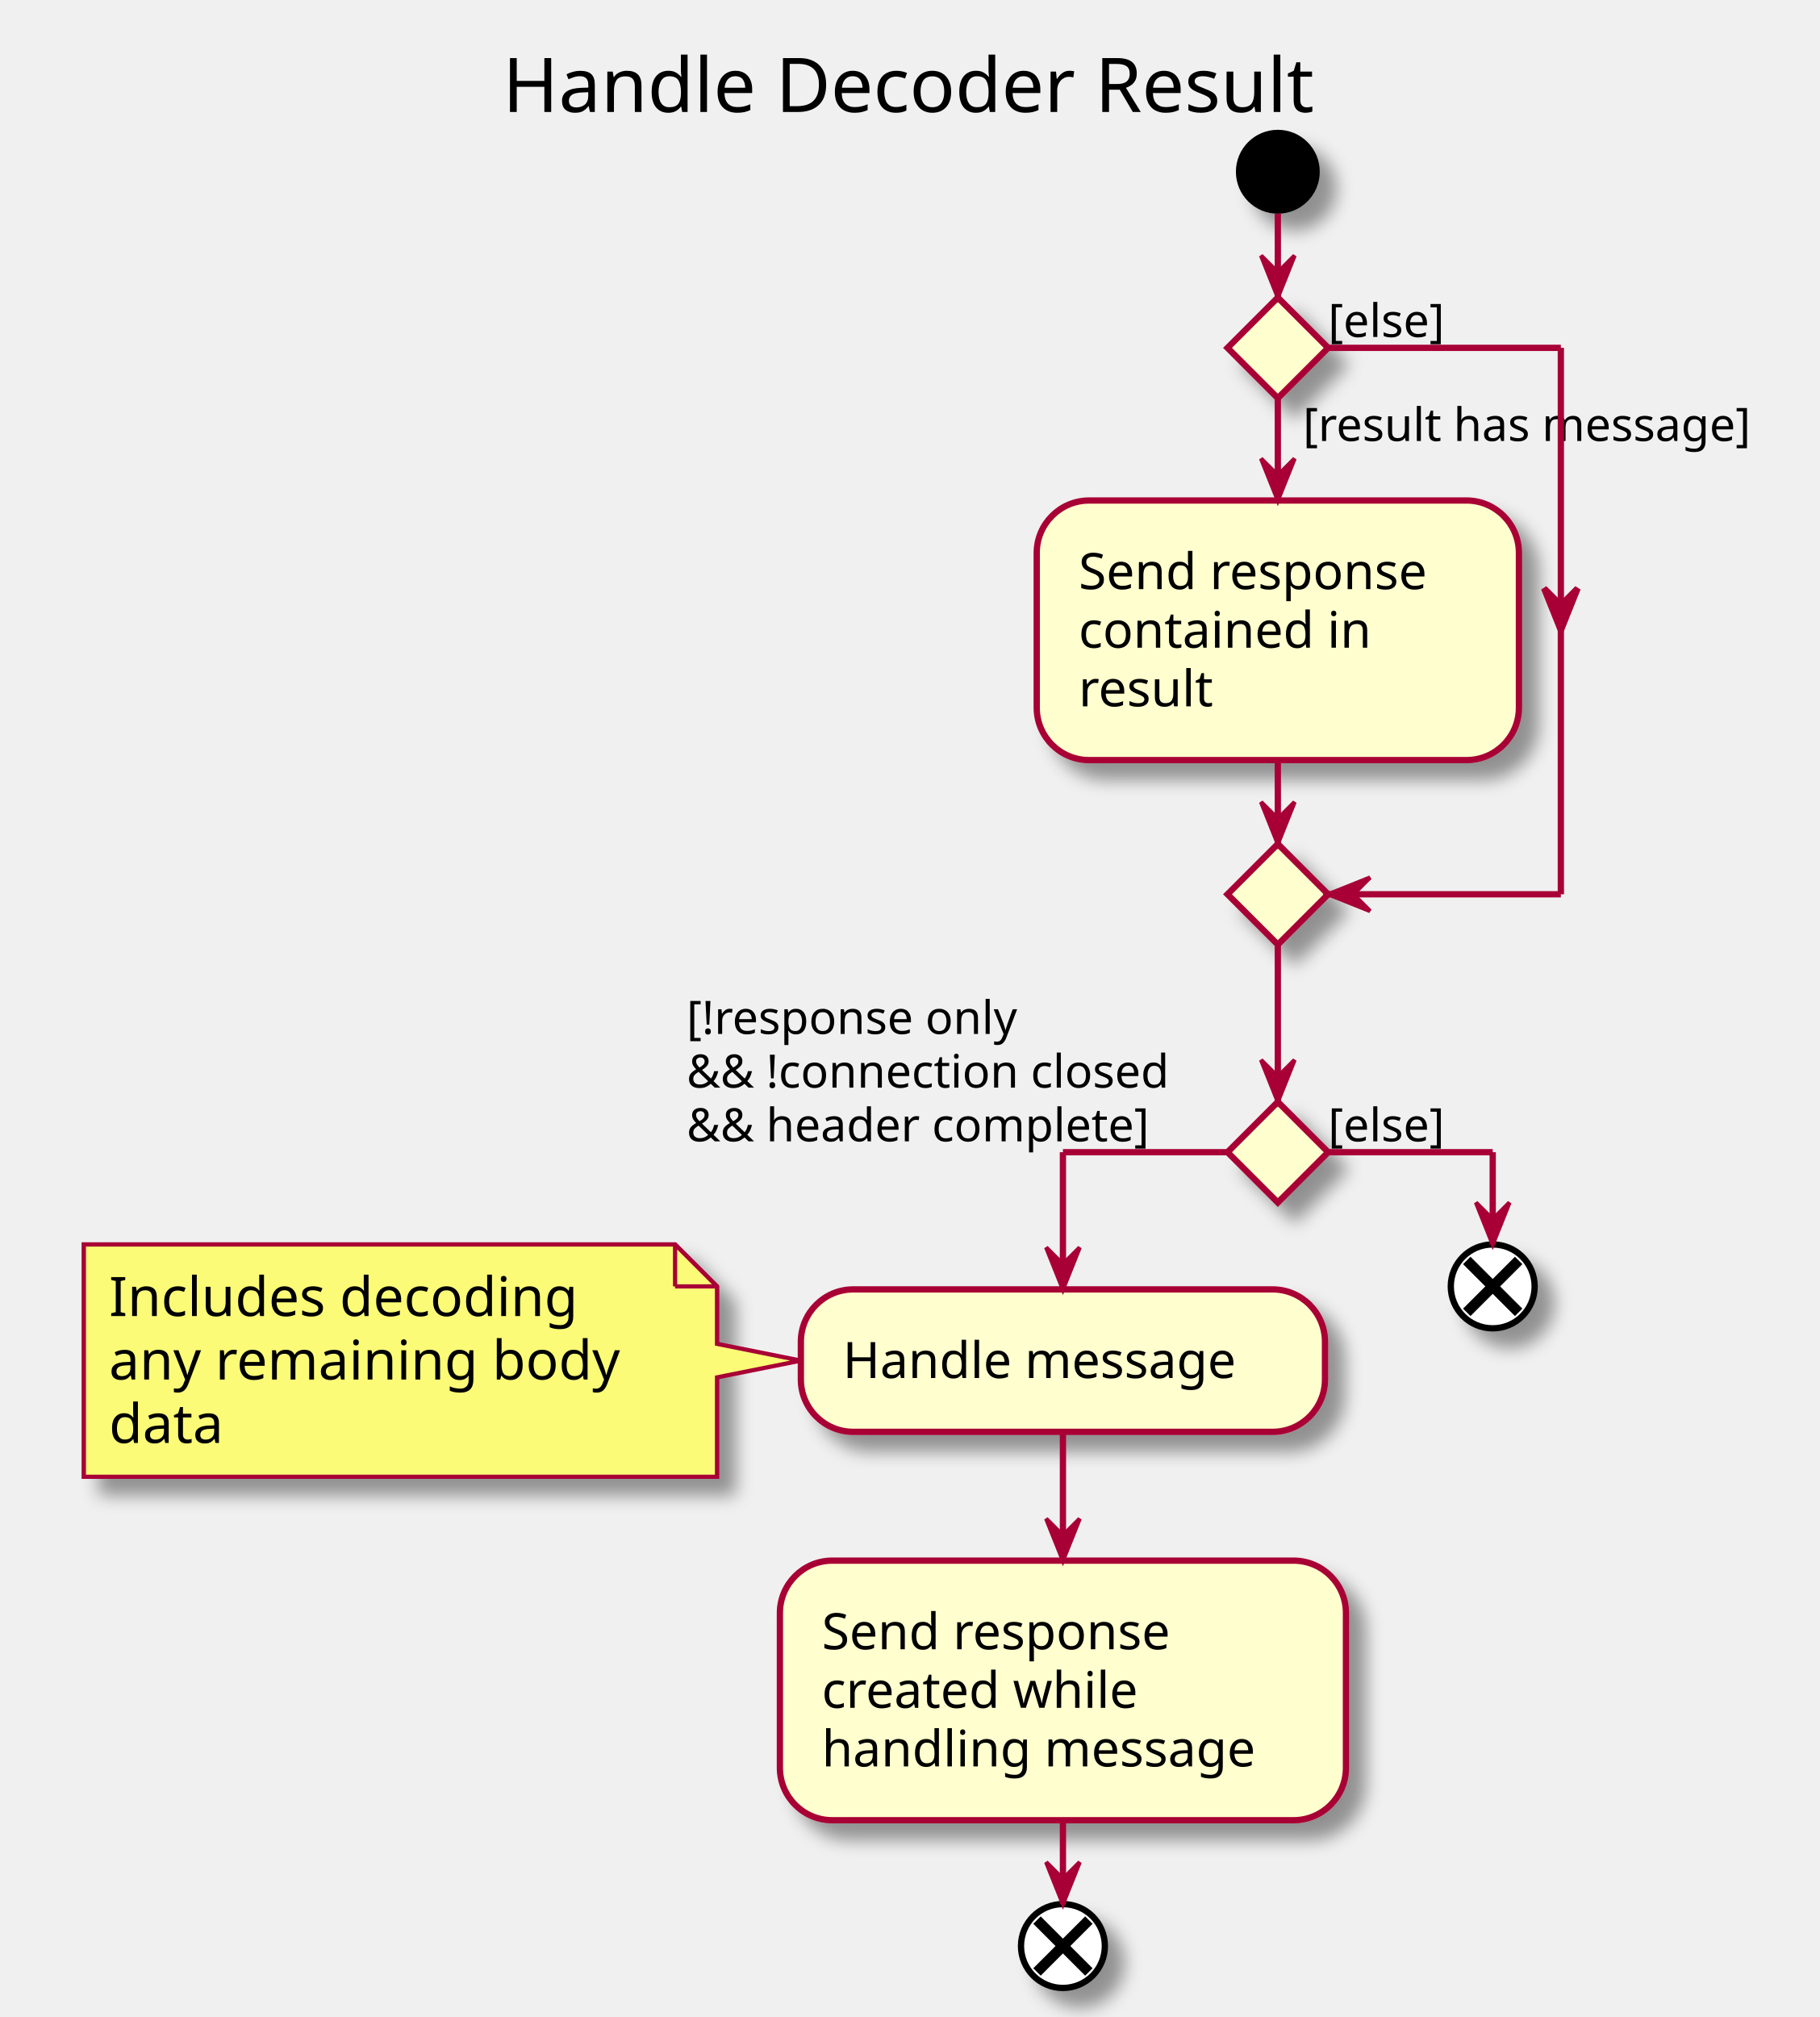
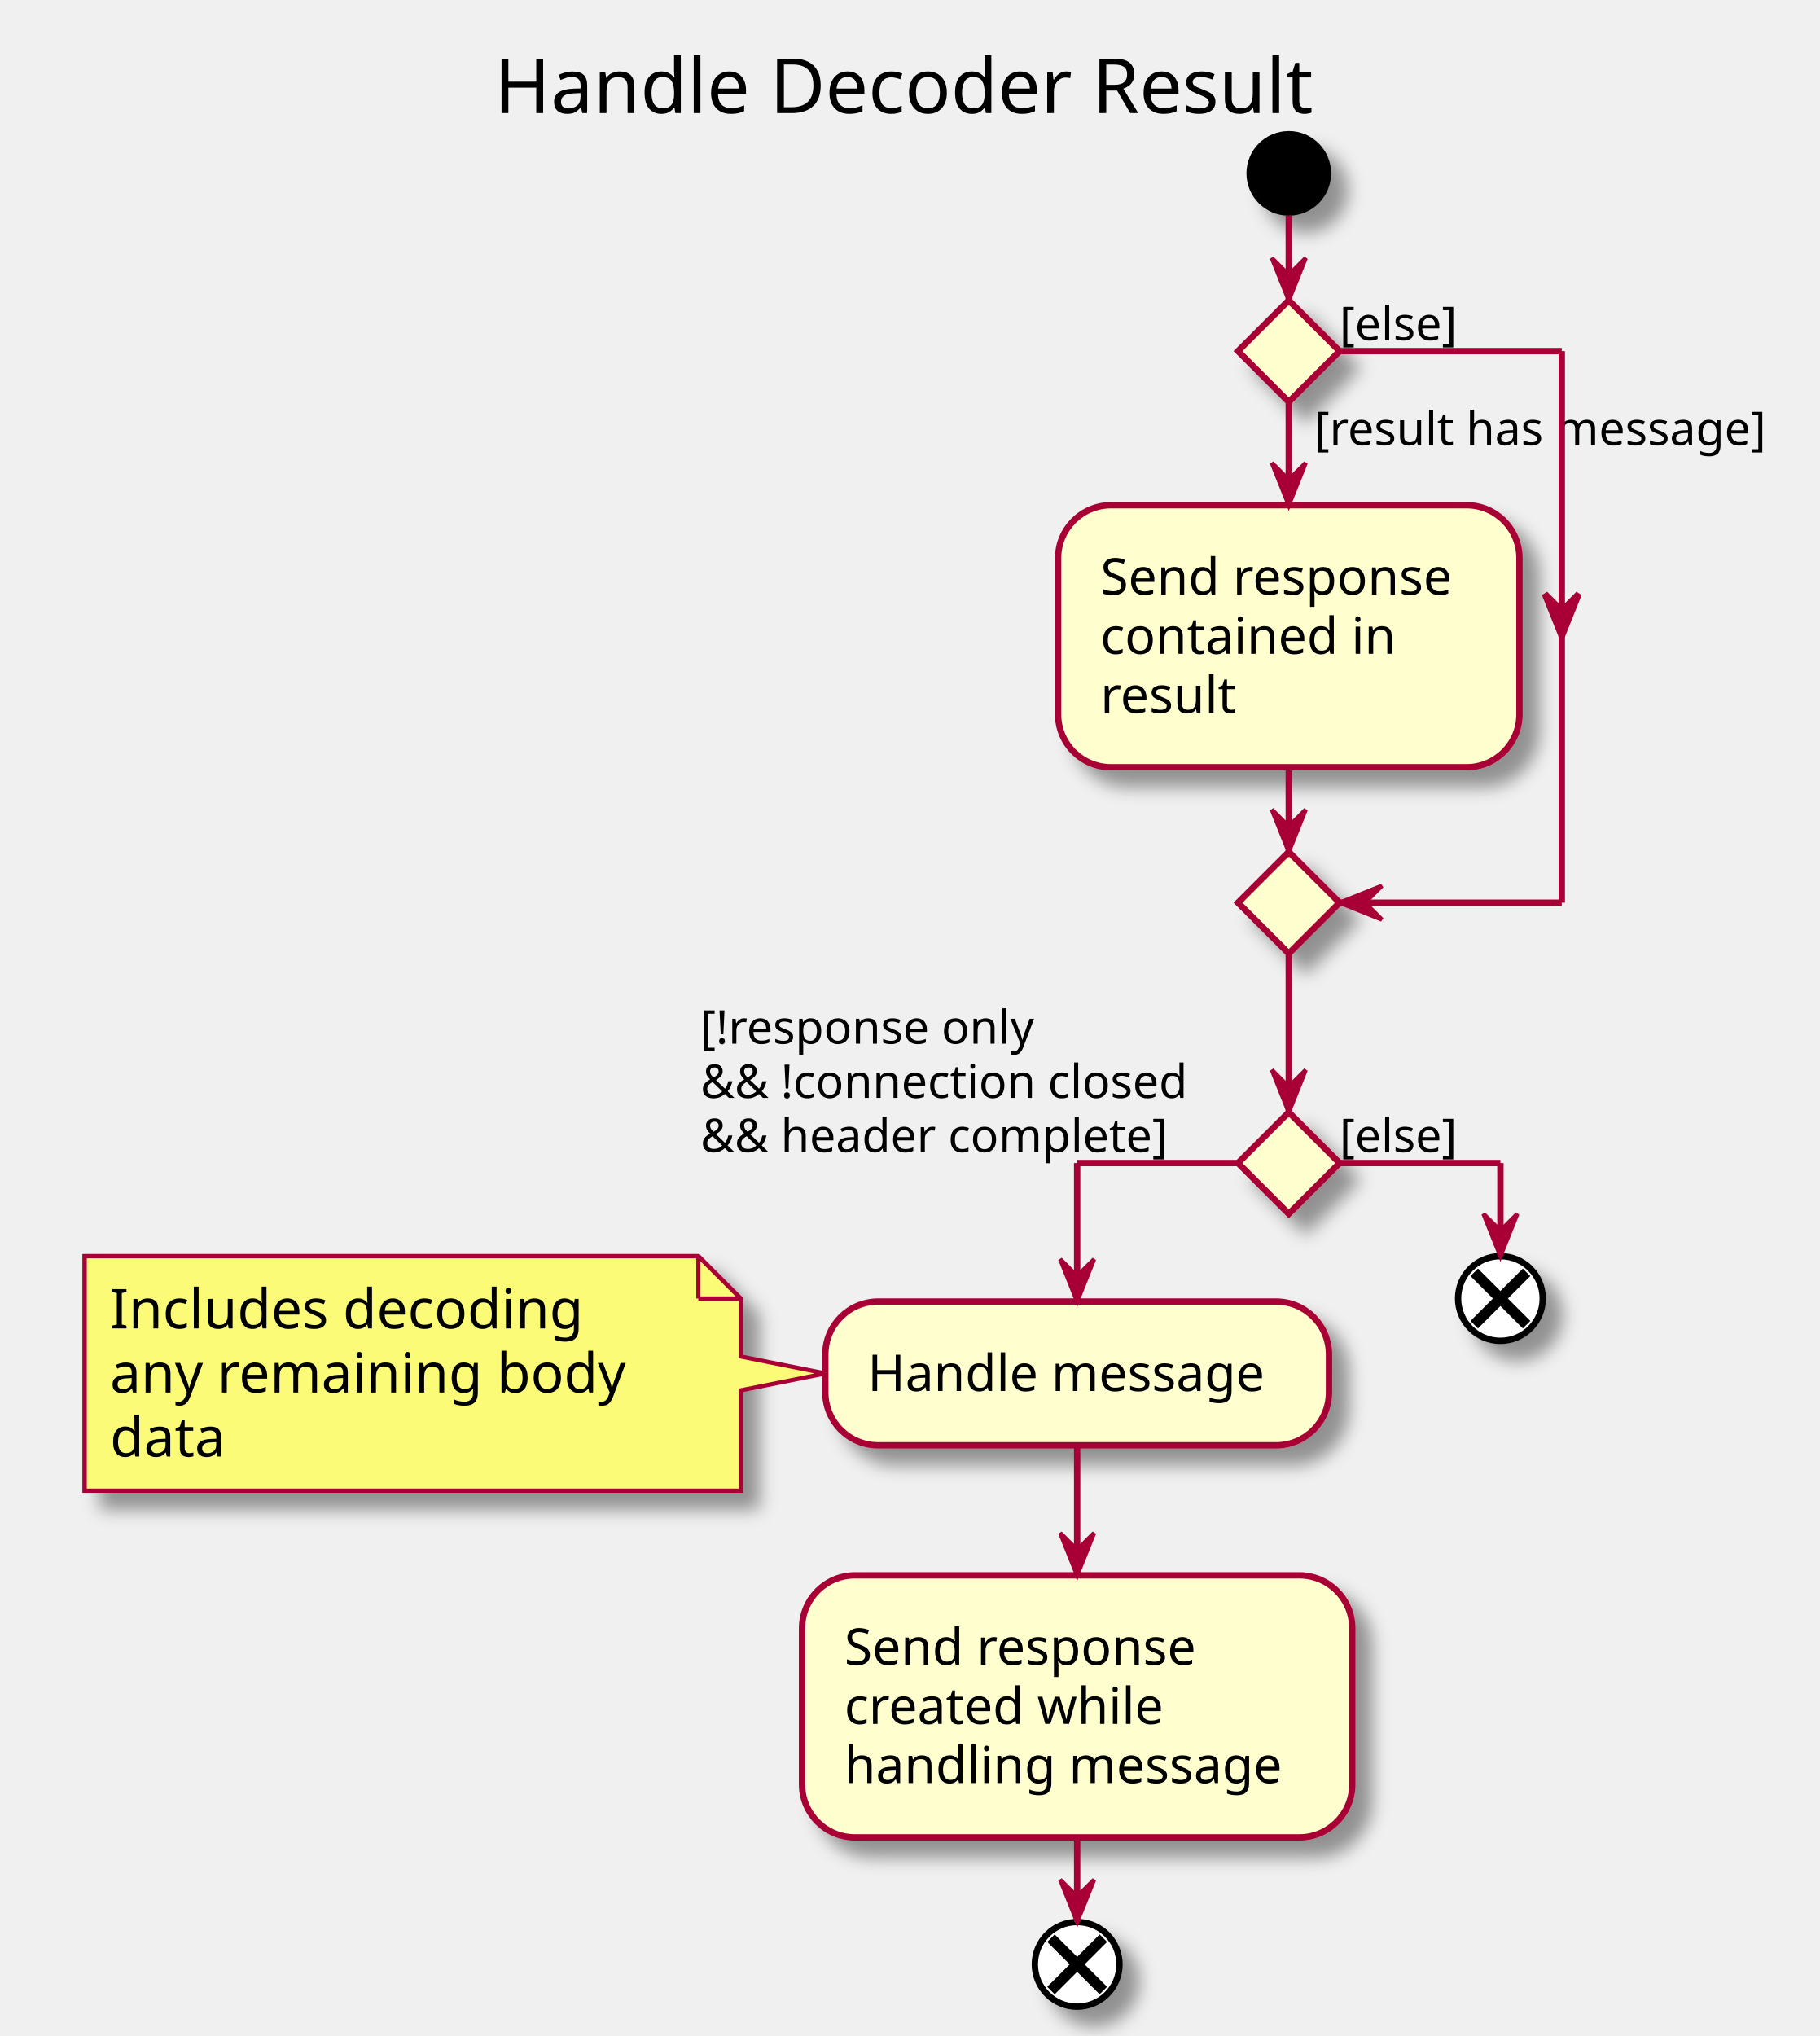
- <svg xmlns="http://www.w3.org/2000/svg" contentScriptType="application/ecmascript" contentStyleType="text/css" height="481px" preserveAspectRatio="none" style="width:434px;height:481px;" version="1.1" viewBox="0 0 434 481" width="434px" zoomAndPan="magnify">
+ <svg xmlns="http://www.w3.org/2000/svg" contentScriptType="application/ecmascript" contentStyleType="text/css" height="481px" preserveAspectRatio="none" style="width:430px;height:481px;" version="1.1" viewBox="0 0 430 481" width="430px" zoomAndPan="magnify">
  <defs>
-     <filter height="300%" id="fvdd5pw" width="300%" x="-1" y="-1">
+     <filter height="300%" id="f09zn60" width="300%" x="-1" y="-1">
      <feGaussianBlur result="blurOut" stdDeviation="2.0" />
      <feColorMatrix in="blurOut" result="blurOut2" type="matrix" values="0 0 0 0 0 0 0 0 0 0 0 0 0 0 0 0 0 0 .4 0" />
      <feOffset dx="4.0" dy="4.0" in="blurOut2" result="blurOut3" />
      <feBlend in="SourceGraphic" in2="blurOut3" mode="normal" />
    </filter>
  </defs>
  <g>
-     <text fill="#000000" font-family="sans-serif" font-size="18" lengthAdjust="spacingAndGlyphs" textLength="204" x="119.875" y="26.708">Handle Decoder Result</text>
-     <ellipse cx="304.75" cy="40.953" fill="#000000" filter="url(#fvdd5pw)" rx="10" ry="10" style="stroke: none; stroke-width: 1.0;" />
-     <rect fill="#FEFECE" filter="url(#fvdd5pw)" height="61.906" rx="12.5" ry="12.5" style="stroke: #A80036; stroke-width: 1.5;" width="115" x="247.25" y="119.356" />
-     <text fill="#000000" font-family="sans-serif" font-size="12" lengthAdjust="spacingAndGlyphs" textLength="95" x="257.25" y="140.494">Send response</text>
-     <text fill="#000000" font-family="sans-serif" font-size="12" lengthAdjust="spacingAndGlyphs" textLength="78" x="257.25" y="154.463">contained in</text>
-     <text fill="#000000" font-family="sans-serif" font-size="12" lengthAdjust="spacingAndGlyphs" textLength="36" x="257.25" y="168.432">result</text>
-     <polygon fill="#FEFECE" filter="url(#fvdd5pw)" points="304.75,70.953,316.75,82.953,304.75,94.953,292.75,82.953,304.75,70.953" style="stroke: #A80036; stroke-width: 1.5;" />
-     <text fill="#000000" font-family="sans-serif" font-size="11" lengthAdjust="spacingAndGlyphs" textLength="123" x="310.75" y="105.164">[result has message]</text>
-     <text fill="#000000" font-family="sans-serif" font-size="11" lengthAdjust="spacingAndGlyphs" textLength="32" x="316.75" y="80.359">[else]</text>
-     <polygon fill="#FEFECE" filter="url(#fvdd5pw)" points="304.75,201.262,316.75,213.262,304.75,225.262,292.75,213.262,304.75,201.262" style="stroke: #A80036; stroke-width: 1.5;" />
-     <polygon fill="#FEFECE" filter="url(#fvdd5pw)" points="304.75,262.77,316.75,274.77,304.75,286.77,292.75,274.77,304.75,262.77" style="stroke: #A80036; stroke-width: 1.5;" />
-     <text fill="#000000" font-family="sans-serif" font-size="11" lengthAdjust="spacingAndGlyphs" textLength="88" x="163.75" y="246.566">[!response only</text>
-     <text fill="#000000" font-family="sans-serif" font-size="11" lengthAdjust="spacingAndGlyphs" textLength="129" x="163.75" y="259.371">&amp;&amp; !connection closed</text>
-     <text fill="#000000" font-family="sans-serif" font-size="11" lengthAdjust="spacingAndGlyphs" textLength="124" x="163.75" y="272.176">&amp;&amp; header complete]</text>
-     <text fill="#000000" font-family="sans-serif" font-size="11" lengthAdjust="spacingAndGlyphs" textLength="32" x="316.75" y="272.176">[else]</text>
-     <polygon fill="#FBFB77" filter="url(#fvdd5pw)" points="20,296.77,20,352.168,171,352.168,171,306.77,161,296.77,20,296.77" style="stroke: #A80036; stroke-width: 1.0;" />
-     <polygon fill="#FBFB77" points="20,296.77,20,352.168,171,352.168,171,328.469,191,324.469,171,320.469,171,306.77,161,296.77,20,296.77" style="stroke: #A80036; stroke-width: 1.0;" />
-     <line style="stroke: #A80036; stroke-width: 1.0;" x1="161" x2="161" y1="296.77" y2="306.77" />
-     <line style="stroke: #A80036; stroke-width: 1.0;" x1="171" x2="161" y1="306.77" y2="306.77" />
-     <text fill="#000000" font-family="sans-serif" font-size="13" lengthAdjust="spacingAndGlyphs" textLength="114" x="26" y="313.837">Includes decoding</text>
-     <text fill="#000000" font-family="sans-serif" font-size="13" lengthAdjust="spacingAndGlyphs" textLength="126" x="26" y="328.97">any remaining body</text>
+     <text fill="#000000" font-family="sans-serif" font-size="18" lengthAdjust="spacingAndGlyphs" textLength="206" x="116.75" y="26.708">Handle Decoder Result</text>
+     <ellipse cx="304.5" cy="40.953" fill="#000000" filter="url(#f09zn60)" rx="10" ry="10" style="stroke: none; stroke-width: 1.0;" />
+     <rect fill="#FEFECE" filter="url(#f09zn60)" height="61.906" rx="12.5" ry="12.5" style="stroke: #A80036; stroke-width: 1.5;" width="109" x="250" y="119.356" />
+     <text fill="#000000" font-family="sans-serif" font-size="12" lengthAdjust="spacingAndGlyphs" textLength="89" x="260" y="140.494">Send response</text>
+     <text fill="#000000" font-family="sans-serif" font-size="12" lengthAdjust="spacingAndGlyphs" textLength="75" x="260" y="154.463">contained in</text>
+     <text fill="#000000" font-family="sans-serif" font-size="12" lengthAdjust="spacingAndGlyphs" textLength="34" x="260" y="168.432">result</text>
+     <polygon fill="#FEFECE" filter="url(#f09zn60)" points="304.5,70.953,316.5,82.953,304.5,94.953,292.5,82.953,304.5,70.953" style="stroke: #A80036; stroke-width: 1.5;" />
+     <text fill="#000000" font-family="sans-serif" font-size="11" lengthAdjust="spacingAndGlyphs" textLength="119" x="310.5" y="105.164">[result has message]</text>
+     <text fill="#000000" font-family="sans-serif" font-size="11" lengthAdjust="spacingAndGlyphs" textLength="31" x="316.5" y="80.359">[else]</text>
+     <polygon fill="#FEFECE" filter="url(#f09zn60)" points="304.5,201.262,316.5,213.262,304.5,225.262,292.5,213.262,304.5,201.262" style="stroke: #A80036; stroke-width: 1.5;" />
+     <polygon fill="#FEFECE" filter="url(#f09zn60)" points="304.5,262.77,316.5,274.77,304.5,286.77,292.5,274.77,304.5,262.77" style="stroke: #A80036; stroke-width: 1.5;" />
+     <text fill="#000000" font-family="sans-serif" font-size="11" lengthAdjust="spacingAndGlyphs" textLength="88" x="165.5" y="246.566">[!response only</text>
+     <text fill="#000000" font-family="sans-serif" font-size="11" lengthAdjust="spacingAndGlyphs" textLength="127" x="165.5" y="259.371">&amp;&amp; !connection closed</text>
+     <text fill="#000000" font-family="sans-serif" font-size="11" lengthAdjust="spacingAndGlyphs" textLength="122" x="165.5" y="272.176">&amp;&amp; header complete]</text>
+     <text fill="#000000" font-family="sans-serif" font-size="11" lengthAdjust="spacingAndGlyphs" textLength="31" x="316.5" y="272.176">[else]</text>
+     <polygon fill="#FBFB77" filter="url(#f09zn60)" points="20,296.77,20,352.168,175,352.168,175,306.77,165,296.77,20,296.77" style="stroke: #A80036; stroke-width: 1.0;" />
+     <polygon fill="#FBFB77" points="20,296.77,20,352.168,175,352.168,175,328.469,195,324.469,175,320.469,175,306.77,165,296.77,20,296.77" style="stroke: #A80036; stroke-width: 1.0;" />
+     <line style="stroke: #A80036; stroke-width: 1.0;" x1="165" x2="165" y1="296.77" y2="306.77" />
+     <line style="stroke: #A80036; stroke-width: 1.0;" x1="175" x2="165" y1="306.77" y2="306.77" />
+     <text fill="#000000" font-family="sans-serif" font-size="13" lengthAdjust="spacingAndGlyphs" textLength="117" x="26" y="313.837">Includes decoding</text>
+     <text fill="#000000" font-family="sans-serif" font-size="13" lengthAdjust="spacingAndGlyphs" textLength="130" x="26" y="328.97">any remaining body</text>
    <text fill="#000000" font-family="sans-serif" font-size="13" lengthAdjust="spacingAndGlyphs" textLength="29" x="26" y="344.103">data</text>
-     <rect fill="#FEFECE" filter="url(#fvdd5pw)" height="33.969" rx="12.5" ry="12.5" style="stroke: #A80036; stroke-width: 1.5;" width="125" x="191" y="307.485" />
-     <text fill="#000000" font-family="sans-serif" font-size="12" lengthAdjust="spacingAndGlyphs" textLength="105" x="201" y="328.623">Handle message</text>
-     <rect fill="#FEFECE" filter="url(#fvdd5pw)" height="61.906" rx="12.5" ry="12.5" style="stroke: #A80036; stroke-width: 1.5;" width="135" x="186" y="372.168" />
-     <text fill="#000000" font-family="sans-serif" font-size="12" lengthAdjust="spacingAndGlyphs" textLength="95" x="196" y="393.307">Send response</text>
-     <text fill="#000000" font-family="sans-serif" font-size="12" lengthAdjust="spacingAndGlyphs" textLength="84" x="196" y="407.276">created while</text>
-     <text fill="#000000" font-family="sans-serif" font-size="12" lengthAdjust="spacingAndGlyphs" textLength="115" x="196" y="421.245">handling message</text>
-     <ellipse cx="253.5" cy="464.075" fill="#FFFFFF" filter="url(#fvdd5pw)" rx="10" ry="10" style="stroke: #000000; stroke-width: 1.5;" />
-     <line style="stroke: #000000; stroke-width: 2.5;" x1="247.313" x2="259.687" y1="457.887" y2="470.262" />
-     <line style="stroke: #000000; stroke-width: 2.5;" x1="259.687" x2="247.313" y1="457.887" y2="470.262" />
-     <ellipse cx="356" cy="306.77" fill="#FFFFFF" filter="url(#fvdd5pw)" rx="10" ry="10" style="stroke: #000000; stroke-width: 1.5;" />
-     <line style="stroke: #000000; stroke-width: 2.5;" x1="349.813" x2="362.187" y1="300.583" y2="312.957" />
-     <line style="stroke: #000000; stroke-width: 2.5;" x1="362.187" x2="349.813" y1="300.583" y2="312.957" />
-     <line style="stroke: #A80036; stroke-width: 1.5;" x1="304.75" x2="304.75" y1="94.953" y2="119.356" />
-     <polygon fill="#A80036" points="300.75,109.356,304.75,119.356,308.75,109.356,304.75,113.356" style="stroke: #A80036; stroke-width: 1.0;" />
-     <line style="stroke: #A80036; stroke-width: 1.5;" x1="316.75" x2="372.25" y1="82.953" y2="82.953" />
-     <polygon fill="#A80036" points="368.25,140.309,372.25,150.309,376.25,140.309,372.25,144.309" style="stroke: #A80036; stroke-width: 1.5;" />
-     <line style="stroke: #A80036; stroke-width: 1.5;" x1="372.25" x2="372.25" y1="82.953" y2="213.262" />
-     <line style="stroke: #A80036; stroke-width: 1.5;" x1="372.25" x2="316.75" y1="213.262" y2="213.262" />
-     <polygon fill="#A80036" points="326.75,209.262,316.75,213.262,326.75,217.262,322.75,213.262" style="stroke: #A80036; stroke-width: 1.0;" />
-     <line style="stroke: #A80036; stroke-width: 1.5;" x1="304.75" x2="304.75" y1="181.262" y2="201.262" />
-     <polygon fill="#A80036" points="300.75,191.262,304.75,201.262,308.75,191.262,304.75,195.262" style="stroke: #A80036; stroke-width: 1.0;" />
-     <line style="stroke: #A80036; stroke-width: 1.5;" x1="304.75" x2="304.75" y1="50.953" y2="70.953" />
-     <polygon fill="#A80036" points="300.75,60.953,304.75,70.953,308.75,60.953,304.75,64.953" style="stroke: #A80036; stroke-width: 1.0;" />
-     <line style="stroke: #A80036; stroke-width: 1.5;" x1="253.5" x2="253.5" y1="341.454" y2="372.168" />
-     <polygon fill="#A80036" points="249.5,362.168,253.5,372.168,257.5,362.168,253.5,366.168" style="stroke: #A80036; stroke-width: 1.0;" />
-     <line style="stroke: #A80036; stroke-width: 1.5;" x1="253.5" x2="253.5" y1="434.075" y2="454.075" />
-     <polygon fill="#A80036" points="249.5,444.075,253.5,454.075,257.5,444.075,253.5,448.075" style="stroke: #A80036; stroke-width: 1.0;" />
-     <line style="stroke: #A80036; stroke-width: 1.5;" x1="292.75" x2="253.5" y1="274.77" y2="274.77" />
-     <line style="stroke: #A80036; stroke-width: 1.5;" x1="253.5" x2="253.5" y1="274.77" y2="307.485" />
-     <polygon fill="#A80036" points="249.5,297.485,253.5,307.485,257.5,297.485,253.5,301.485" style="stroke: #A80036; stroke-width: 1.0;" />
-     <line style="stroke: #A80036; stroke-width: 1.5;" x1="316.75" x2="356" y1="274.77" y2="274.77" />
-     <line style="stroke: #A80036; stroke-width: 1.5;" x1="356" x2="356" y1="274.77" y2="296.77" />
-     <polygon fill="#A80036" points="352,286.77,356,296.77,360,286.77,356,290.77" style="stroke: #A80036; stroke-width: 1.0;" />
-     <line style="stroke: #A80036; stroke-width: 1.5;" x1="304.75" x2="304.75" y1="225.262" y2="262.77" />
-     <polygon fill="#A80036" points="300.75,252.77,304.75,262.77,308.75,252.77,304.75,256.77" style="stroke: #A80036; stroke-width: 1.0;" />
+     <rect fill="#FEFECE" filter="url(#f09zn60)" height="33.969" rx="12.5" ry="12.5" style="stroke: #A80036; stroke-width: 1.5;" width="119" x="195" y="307.485" />
+     <text fill="#000000" font-family="sans-serif" font-size="12" lengthAdjust="spacingAndGlyphs" textLength="99" x="205" y="328.623">Handle message</text>
+     <rect fill="#FEFECE" filter="url(#f09zn60)" height="61.906" rx="12.5" ry="12.5" style="stroke: #A80036; stroke-width: 1.5;" width="130" x="189.5" y="372.168" />
+     <text fill="#000000" font-family="sans-serif" font-size="12" lengthAdjust="spacingAndGlyphs" textLength="89" x="199.5" y="393.307">Send response</text>
+     <text fill="#000000" font-family="sans-serif" font-size="12" lengthAdjust="spacingAndGlyphs" textLength="81" x="199.5" y="407.276">created while</text>
+     <text fill="#000000" font-family="sans-serif" font-size="12" lengthAdjust="spacingAndGlyphs" textLength="110" x="199.5" y="421.245">handling message</text>
+     <ellipse cx="254.5" cy="464.075" fill="#FFFFFF" filter="url(#f09zn60)" rx="10" ry="10" style="stroke: #000000; stroke-width: 1.5;" />
+     <line style="stroke: #000000; stroke-width: 2.5;" x1="248.313" x2="260.687" y1="457.887" y2="470.262" />
+     <line style="stroke: #000000; stroke-width: 2.5;" x1="260.687" x2="248.313" y1="457.887" y2="470.262" />
+     <ellipse cx="354.5" cy="306.77" fill="#FFFFFF" filter="url(#f09zn60)" rx="10" ry="10" style="stroke: #000000; stroke-width: 1.5;" />
+     <line style="stroke: #000000; stroke-width: 2.5;" x1="348.313" x2="360.687" y1="300.583" y2="312.957" />
+     <line style="stroke: #000000; stroke-width: 2.5;" x1="360.687" x2="348.313" y1="300.583" y2="312.957" />
+     <line style="stroke: #A80036; stroke-width: 1.5;" x1="304.5" x2="304.5" y1="94.953" y2="119.356" />
+     <polygon fill="#A80036" points="300.5,109.356,304.5,119.356,308.5,109.356,304.5,113.356" style="stroke: #A80036; stroke-width: 1.0;" />
+     <line style="stroke: #A80036; stroke-width: 1.5;" x1="316.5" x2="369" y1="82.953" y2="82.953" />
+     <polygon fill="#A80036" points="365,140.309,369,150.309,373,140.309,369,144.309" style="stroke: #A80036; stroke-width: 1.5;" />
+     <line style="stroke: #A80036; stroke-width: 1.5;" x1="369" x2="369" y1="82.953" y2="213.262" />
+     <line style="stroke: #A80036; stroke-width: 1.5;" x1="369" x2="316.5" y1="213.262" y2="213.262" />
+     <polygon fill="#A80036" points="326.5,209.262,316.5,213.262,326.5,217.262,322.5,213.262" style="stroke: #A80036; stroke-width: 1.0;" />
+     <line style="stroke: #A80036; stroke-width: 1.5;" x1="304.5" x2="304.5" y1="181.262" y2="201.262" />
+     <polygon fill="#A80036" points="300.5,191.262,304.5,201.262,308.5,191.262,304.5,195.262" style="stroke: #A80036; stroke-width: 1.0;" />
+     <line style="stroke: #A80036; stroke-width: 1.5;" x1="304.5" x2="304.5" y1="50.953" y2="70.953" />
+     <polygon fill="#A80036" points="300.5,60.953,304.5,70.953,308.5,60.953,304.5,64.953" style="stroke: #A80036; stroke-width: 1.0;" />
+     <line style="stroke: #A80036; stroke-width: 1.5;" x1="254.5" x2="254.5" y1="341.454" y2="372.168" />
+     <polygon fill="#A80036" points="250.5,362.168,254.5,372.168,258.5,362.168,254.5,366.168" style="stroke: #A80036; stroke-width: 1.0;" />
+     <line style="stroke: #A80036; stroke-width: 1.5;" x1="254.5" x2="254.5" y1="434.075" y2="454.075" />
+     <polygon fill="#A80036" points="250.5,444.075,254.5,454.075,258.5,444.075,254.5,448.075" style="stroke: #A80036; stroke-width: 1.0;" />
+     <line style="stroke: #A80036; stroke-width: 1.5;" x1="292.5" x2="254.5" y1="274.77" y2="274.77" />
+     <line style="stroke: #A80036; stroke-width: 1.5;" x1="254.5" x2="254.5" y1="274.77" y2="307.485" />
+     <polygon fill="#A80036" points="250.5,297.485,254.5,307.485,258.5,297.485,254.5,301.485" style="stroke: #A80036; stroke-width: 1.0;" />
+     <line style="stroke: #A80036; stroke-width: 1.5;" x1="316.5" x2="354.5" y1="274.77" y2="274.77" />
+     <line style="stroke: #A80036; stroke-width: 1.5;" x1="354.5" x2="354.5" y1="274.77" y2="296.77" />
+     <polygon fill="#A80036" points="350.5,286.77,354.5,296.77,358.5,286.77,354.5,290.77" style="stroke: #A80036; stroke-width: 1.0;" />
+     <line style="stroke: #A80036; stroke-width: 1.5;" x1="304.5" x2="304.5" y1="225.262" y2="262.77" />
+     <polygon fill="#A80036" points="300.5,252.77,304.5,262.77,308.5,252.77,304.5,256.77" style="stroke: #A80036; stroke-width: 1.0;" />
  </g>
</svg>
